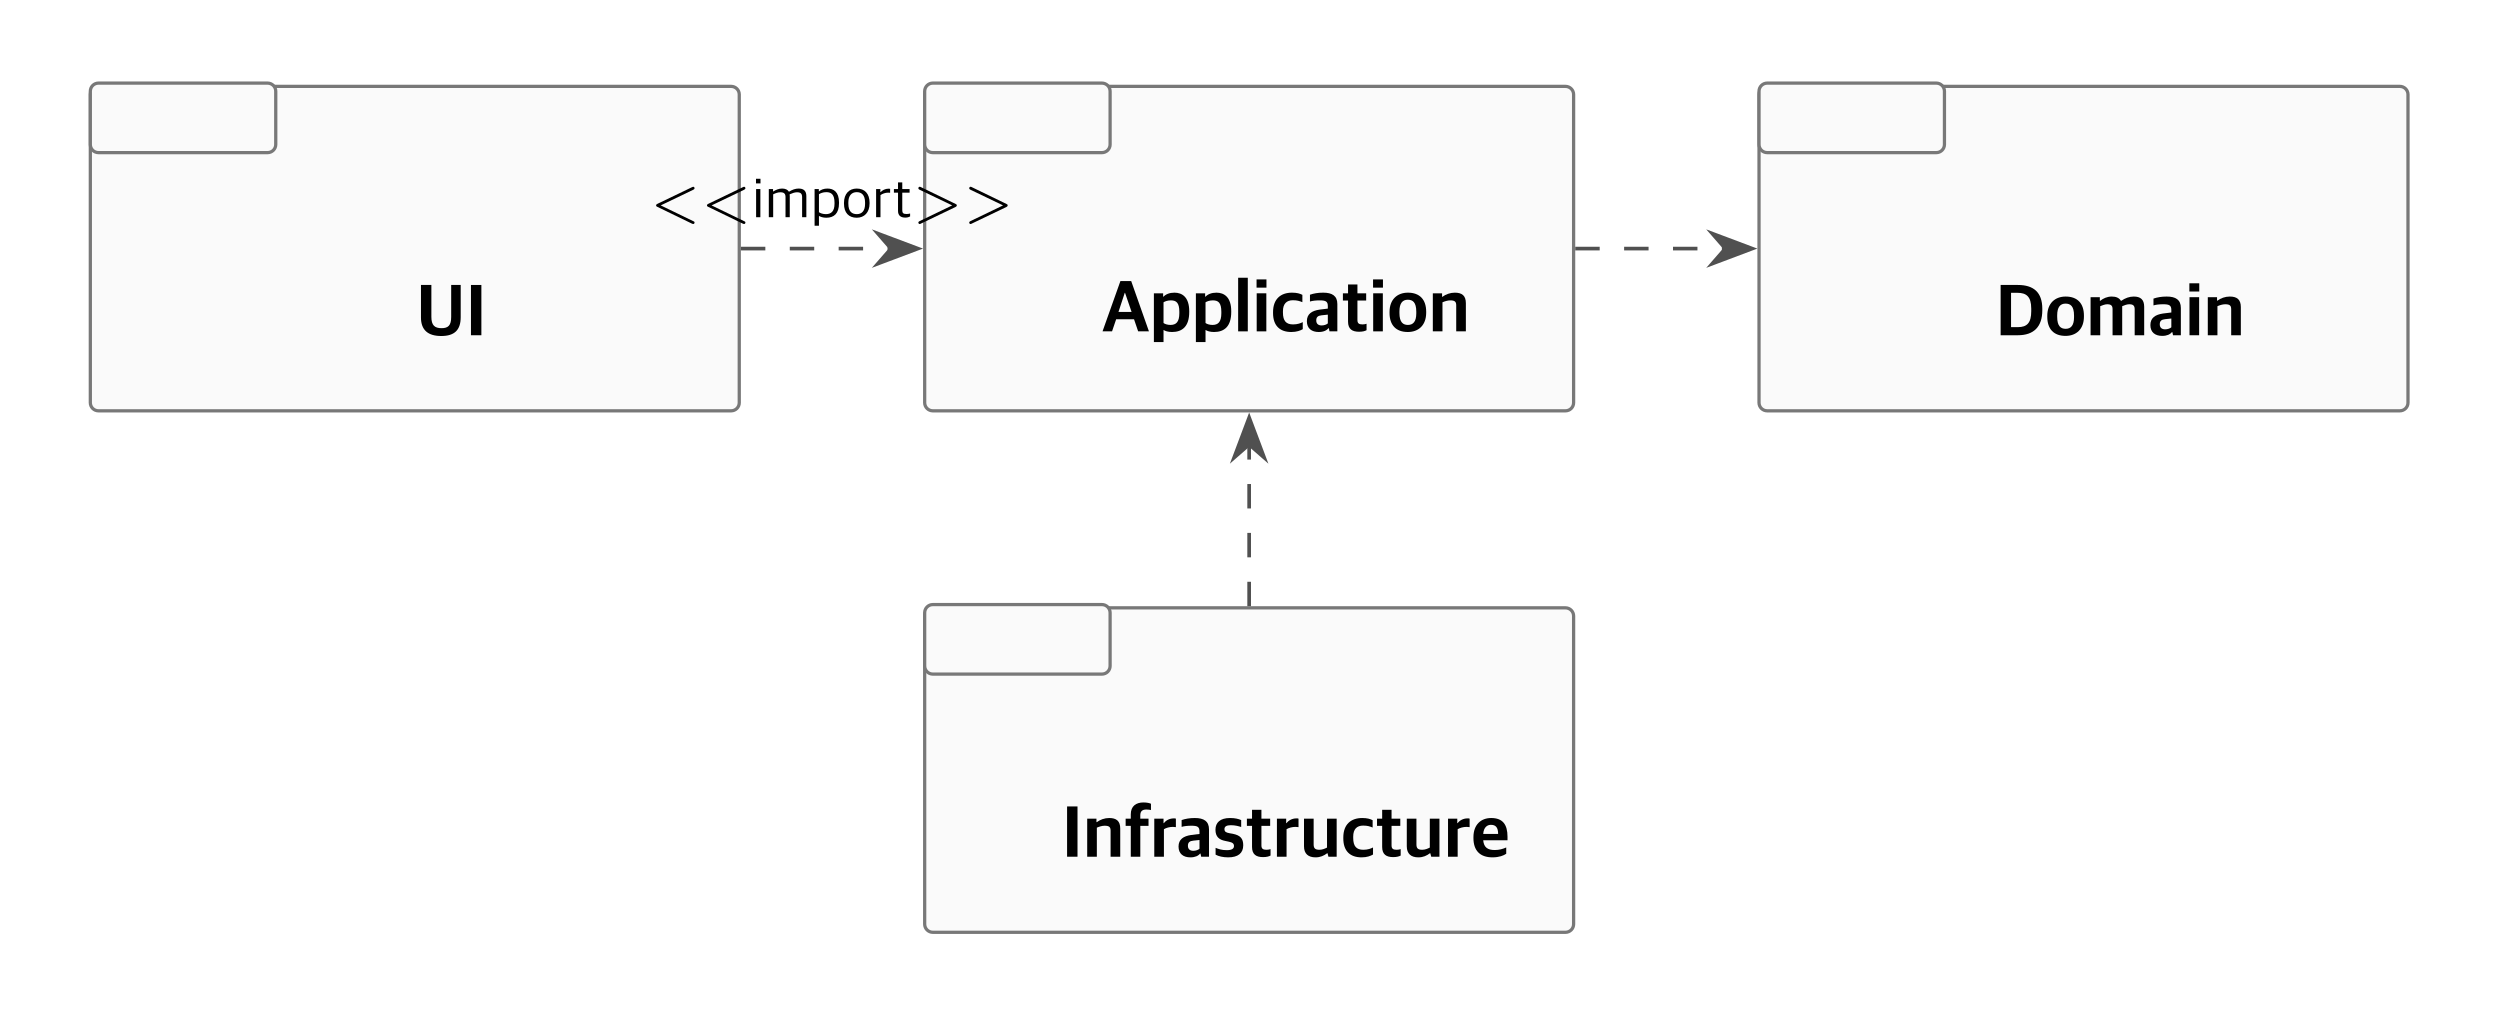
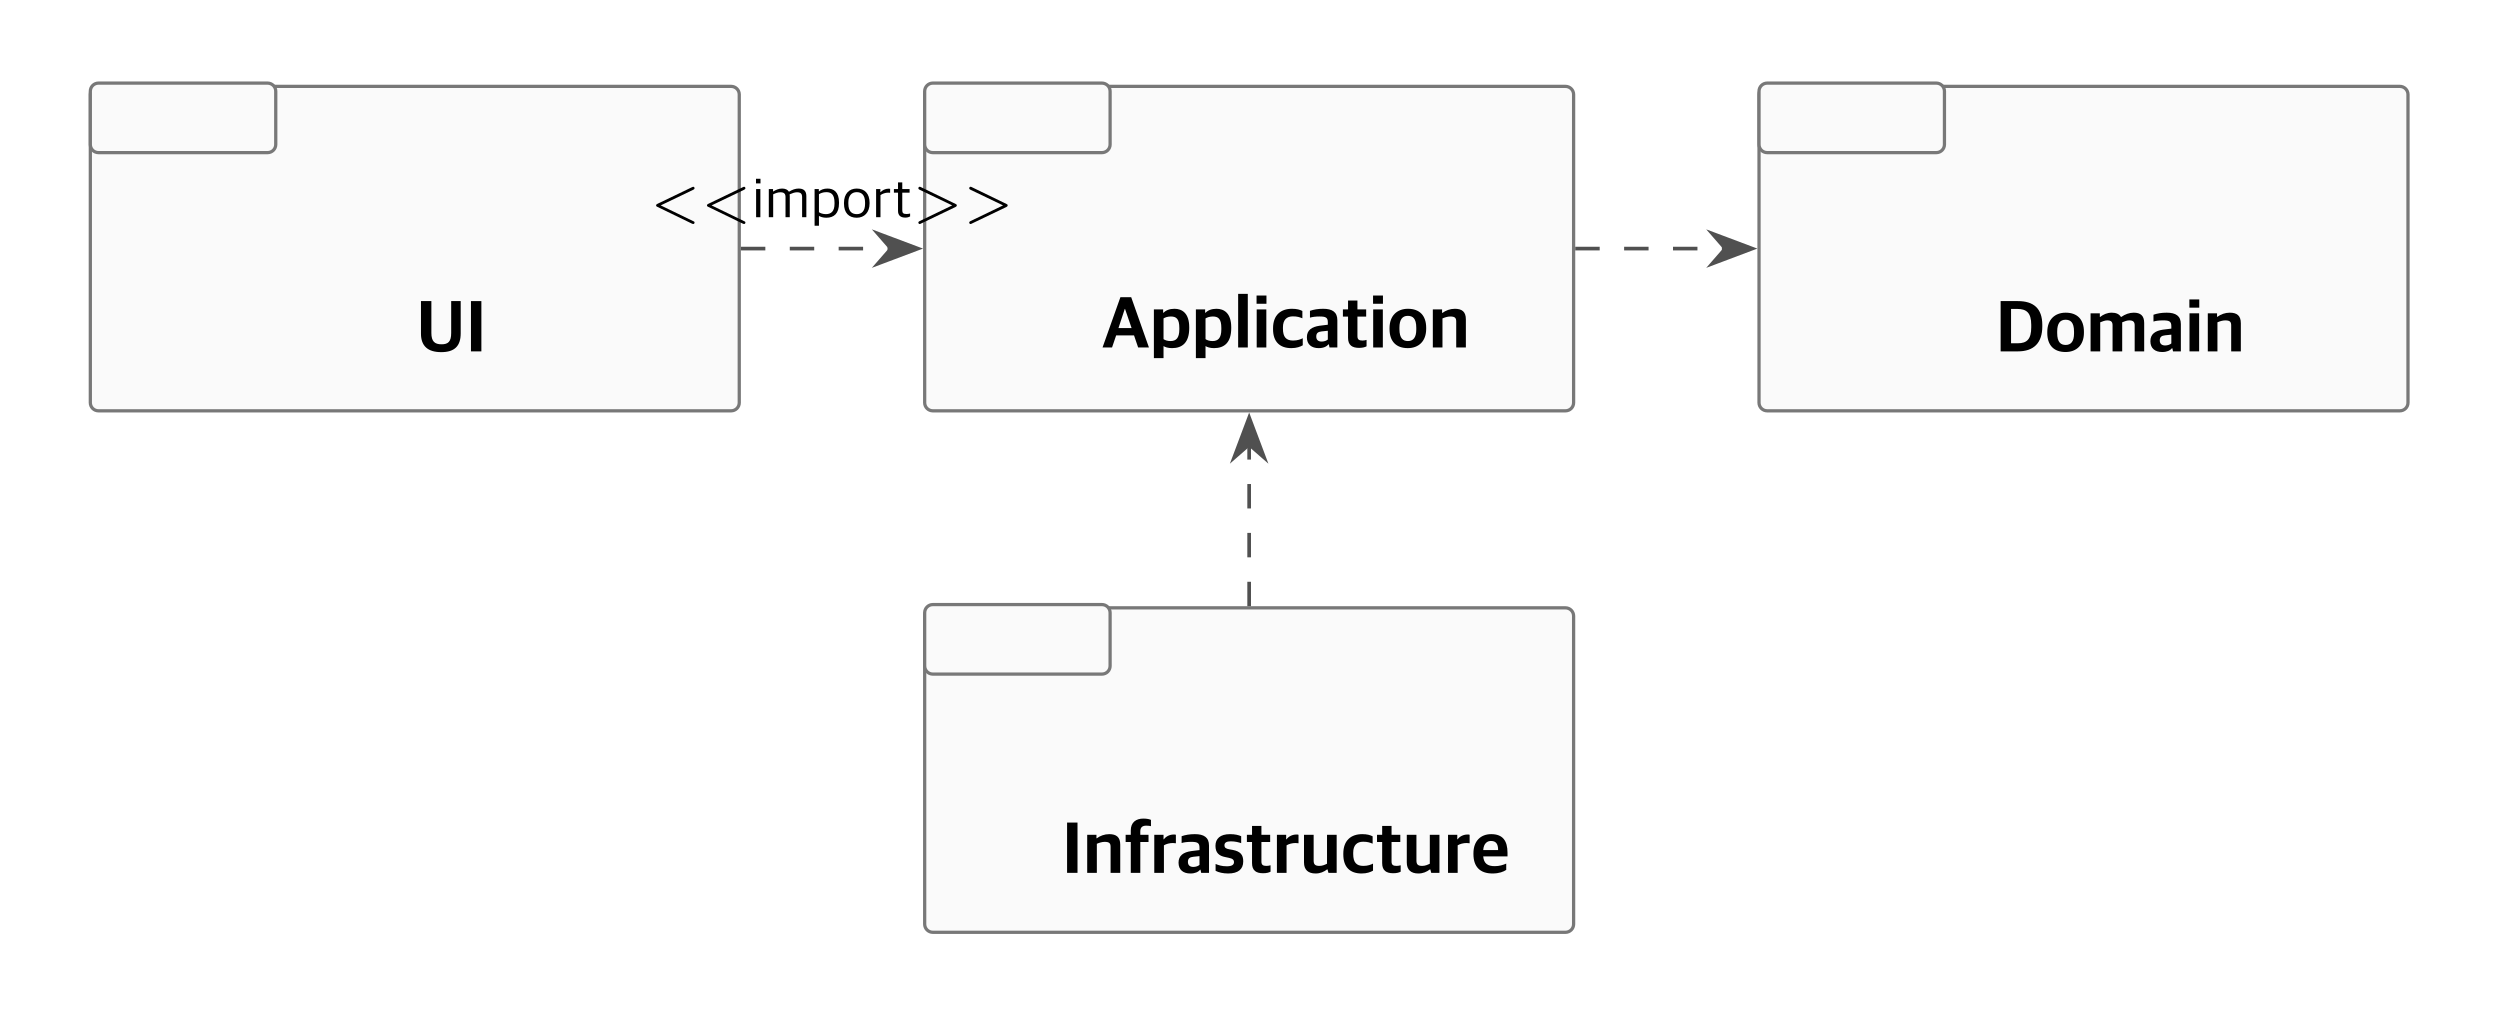
<svg xmlns="http://www.w3.org/2000/svg" xmlns:xlink="http://www.w3.org/1999/xlink" width="303.79pt" height="124.19pt" viewBox="0 0 303.79 124.19">
  <defs>
    <g>
      <g id="glyph-0-0">
        <path d="M 3.062 -0.266 C 4.672 -0.266 5.422 -1 5.422 -2.547 L 5.422 -6.469 L 4.266 -6.469 L 4.266 -2.594 C 4.266 -1.547 3.906 -1.219 3.094 -1.219 C 2.266 -1.219 1.859 -1.562 1.859 -2.594 L 1.859 -6.469 L 0.594 -6.469 L 0.594 -2.516 C 0.594 -1 1.438 -0.266 3.062 -0.266 Z M 3.062 -0.266 " />
      </g>
      <g id="glyph-0-1">
        <path d="M 0.656 -0.359 L 1.922 -0.359 L 1.922 -6.469 L 0.656 -6.469 Z M 0.656 -0.359 " />
      </g>
      <g id="glyph-0-2">
        <path d="M 0.094 -0.359 L 1.25 -0.359 L 1.75 -1.828 L 3.922 -1.828 L 4.422 -0.359 L 5.734 -0.359 L 3.578 -6.469 L 2.266 -6.469 Z M 2.797 -5.047 L 2.828 -5.047 L 3.625 -2.719 L 2.031 -2.719 Z M 2.797 -5.047 " />
      </g>
      <g id="glyph-0-3">
        <path d="M 0.516 0.938 L 1.688 0.938 L 1.688 -0.531 C 1.875 -0.406 2.234 -0.281 2.719 -0.281 C 3.969 -0.281 4.812 -0.953 4.812 -2.719 L 4.812 -2.812 C 4.812 -4.516 3.953 -5.062 3.016 -5.062 C 2.422 -5.062 1.969 -4.875 1.688 -4.578 L 1.641 -4.578 L 1.641 -4.984 L 0.516 -4.984 Z M 2.531 -1.141 C 2.172 -1.141 1.844 -1.25 1.688 -1.375 L 1.688 -3.891 C 1.859 -4 2.172 -4.125 2.578 -4.125 C 3.234 -4.125 3.609 -3.844 3.609 -2.734 L 3.609 -2.562 C 3.609 -1.484 3.203 -1.141 2.531 -1.141 Z M 2.531 -1.141 " />
      </g>
      <g id="glyph-0-4">
        <path d="M 0.547 -0.359 L 1.719 -0.359 L 1.719 -6.875 L 0.547 -6.875 Z M 0.547 -0.359 " />
      </g>
      <g id="glyph-0-5">
        <path d="M 0.547 -0.359 L 1.719 -0.359 L 1.719 -4.984 L 0.547 -4.984 Z M 0.531 -5.672 L 1.734 -5.672 L 1.734 -6.672 L 0.531 -6.672 Z M 0.531 -5.672 " />
      </g>
      <g id="glyph-0-6">
        <path d="M 2.5 -0.281 C 3.156 -0.281 3.594 -0.453 3.891 -0.625 L 3.891 -1.484 C 3.656 -1.359 3.266 -1.203 2.719 -1.203 C 1.875 -1.203 1.484 -1.625 1.484 -2.641 L 1.484 -2.812 C 1.484 -3.719 1.938 -4.141 2.688 -4.141 C 3.219 -4.141 3.484 -4.047 3.844 -3.906 L 3.844 -4.797 C 3.547 -4.953 3.172 -5.062 2.578 -5.062 C 1.219 -5.062 0.281 -4.297 0.281 -2.703 L 0.281 -2.578 C 0.281 -1.062 1.094 -0.281 2.5 -0.281 Z M 2.5 -0.281 " />
      </g>
      <g id="glyph-0-7">
        <path d="M 1.703 -0.281 C 2.281 -0.281 2.672 -0.469 2.875 -0.734 L 2.938 -0.734 L 3.016 -0.359 L 3.969 -0.359 L 3.969 -3.672 C 3.969 -4.672 3.344 -5.062 2.25 -5.062 C 1.609 -5.062 1.094 -4.969 0.641 -4.812 L 0.641 -3.984 C 0.938 -4.078 1.359 -4.125 1.812 -4.125 C 2.562 -4.125 2.812 -4 2.812 -3.422 L 2.812 -3.125 L 1.797 -3 C 0.859 -2.859 0.266 -2.469 0.266 -1.594 C 0.266 -0.703 0.859 -0.281 1.703 -0.281 Z M 2.062 -1.078 C 1.688 -1.078 1.406 -1.25 1.406 -1.688 C 1.406 -2.109 1.625 -2.266 2.062 -2.312 L 2.812 -2.391 L 2.812 -1.328 C 2.672 -1.188 2.359 -1.078 2.062 -1.078 Z M 2.062 -1.078 " />
      </g>
      <g id="glyph-0-8">
        <path d="M 2.141 -0.312 C 2.594 -0.312 2.875 -0.406 3.047 -0.5 L 3.047 -1.281 C 2.906 -1.234 2.719 -1.203 2.547 -1.203 C 2.109 -1.203 1.938 -1.344 1.938 -1.734 L 1.938 -4.109 L 3 -4.109 L 3 -4.984 L 1.938 -4.984 L 1.938 -6.062 L 0.797 -6.062 L 0.797 -4.984 L 0.172 -4.984 L 0.172 -4.109 L 0.797 -4.109 L 0.797 -1.547 C 0.797 -0.625 1.312 -0.312 2.141 -0.312 Z M 2.141 -0.312 " />
      </g>
      <g id="glyph-0-9">
        <path d="M 2.5 -0.281 C 3.812 -0.281 4.734 -1.109 4.734 -2.625 L 4.734 -2.75 C 4.734 -4.234 3.938 -5.062 2.516 -5.062 C 1.203 -5.062 0.281 -4.219 0.281 -2.719 L 0.281 -2.594 C 0.281 -1.125 1.062 -0.281 2.5 -0.281 Z M 2.516 -1.141 C 1.938 -1.141 1.484 -1.438 1.484 -2.594 L 1.484 -2.781 C 1.484 -3.781 1.859 -4.203 2.5 -4.203 C 3.078 -4.203 3.531 -3.922 3.531 -2.75 L 3.531 -2.531 C 3.531 -1.562 3.156 -1.141 2.516 -1.141 Z M 2.516 -1.141 " />
      </g>
      <g id="glyph-0-10">
        <path d="M 0.516 -0.359 L 1.688 -0.359 L 1.688 -3.891 C 1.938 -4 2.312 -4.125 2.625 -4.125 C 3.203 -4.125 3.359 -3.953 3.359 -3.516 L 3.359 -0.359 L 4.531 -0.359 L 4.531 -3.781 C 4.531 -4.703 4.062 -5.062 3.188 -5.062 C 2.625 -5.062 2.078 -4.859 1.688 -4.562 L 1.641 -4.562 L 1.641 -4.984 L 0.516 -4.984 Z M 0.516 -0.359 " />
      </g>
      <g id="glyph-0-11">
        <path d="M 0.625 -0.359 L 2.719 -0.359 C 4.672 -0.359 5.688 -1.406 5.688 -3.391 L 5.688 -3.578 C 5.688 -5.594 4.609 -6.469 2.719 -6.469 L 0.625 -6.469 Z M 1.891 -1.344 L 1.891 -5.516 L 2.656 -5.516 C 3.734 -5.516 4.344 -5.078 4.344 -3.594 L 4.344 -3.281 C 4.344 -1.875 3.844 -1.344 2.719 -1.344 Z M 1.891 -1.344 " />
      </g>
      <g id="glyph-0-12">
        <path d="M 0.516 -0.359 L 1.688 -0.359 L 1.688 -3.891 C 1.938 -3.984 2.25 -4.125 2.531 -4.125 C 3.031 -4.125 3.188 -3.938 3.188 -3.516 L 3.188 -0.359 L 4.359 -0.359 L 4.359 -3.703 C 4.359 -3.766 4.359 -3.828 4.359 -3.891 C 4.656 -4.016 4.938 -4.125 5.219 -4.125 C 5.703 -4.125 5.875 -3.938 5.875 -3.516 L 5.875 -0.359 L 7.031 -0.359 L 7.031 -3.812 C 7.031 -4.719 6.562 -5.062 5.766 -5.062 C 5.234 -5.062 4.719 -4.875 4.25 -4.547 L 4.203 -4.547 C 3.984 -4.906 3.609 -5.062 3.094 -5.062 C 2.531 -5.062 2.062 -4.844 1.688 -4.547 L 1.641 -4.547 L 1.641 -4.984 L 0.516 -4.984 Z M 0.516 -0.359 " />
      </g>
      <g id="glyph-0-13">
        <path d="M 0.797 -0.359 L 1.953 -0.359 L 1.953 -4.109 L 2.953 -4.109 L 2.953 -4.984 L 1.953 -4.984 L 1.953 -5.391 C 1.953 -5.891 2.203 -6.094 2.688 -6.094 C 2.938 -6.094 3.125 -6.062 3.25 -6.031 L 3.25 -6.797 C 3.078 -6.875 2.766 -6.953 2.328 -6.953 C 1.453 -6.953 0.797 -6.516 0.797 -5.516 L 0.797 -4.984 L 0.172 -4.984 L 0.172 -4.109 L 0.797 -4.109 Z M 0.797 -0.359 " />
      </g>
      <g id="glyph-0-14">
        <path d="M 0.516 -0.359 L 1.688 -0.359 L 1.688 -3.703 C 1.969 -3.875 2.375 -3.984 2.781 -3.984 C 2.891 -3.984 3.047 -3.969 3.141 -3.953 L 3.141 -4.984 C 3.109 -5.016 3 -5.016 2.875 -5.016 C 2.391 -5.016 1.922 -4.781 1.688 -4.438 L 1.641 -4.438 L 1.641 -4.984 L 0.516 -4.984 Z M 0.516 -0.359 " />
      </g>
      <g id="glyph-0-15">
        <path d="M 1.828 -0.281 C 3.016 -0.281 3.656 -0.781 3.656 -1.75 C 3.656 -2.562 3.312 -2.953 2.406 -3.141 L 1.969 -3.219 C 1.547 -3.297 1.375 -3.406 1.375 -3.719 C 1.375 -4.031 1.625 -4.188 2.156 -4.188 C 2.688 -4.188 3.125 -4.062 3.406 -3.969 L 3.406 -4.812 C 3.078 -4.953 2.672 -5.062 2.047 -5.062 C 0.844 -5.062 0.281 -4.5 0.281 -3.641 C 0.281 -2.781 0.734 -2.422 1.453 -2.281 L 1.891 -2.188 C 2.359 -2.094 2.531 -1.953 2.531 -1.656 C 2.531 -1.344 2.281 -1.156 1.656 -1.156 C 1.016 -1.156 0.656 -1.297 0.297 -1.438 L 0.297 -0.609 C 0.656 -0.406 1.219 -0.281 1.828 -0.281 Z M 1.828 -0.281 " />
      </g>
      <g id="glyph-0-16">
        <path d="M 1.891 -0.281 C 2.469 -0.281 2.906 -0.484 3.297 -0.781 L 3.344 -0.781 L 3.453 -0.359 L 4.453 -0.359 L 4.453 -4.984 L 3.281 -4.984 L 3.281 -1.469 C 3.031 -1.344 2.719 -1.203 2.359 -1.203 C 1.828 -1.203 1.656 -1.391 1.656 -1.859 L 1.656 -4.984 L 0.484 -4.984 L 0.484 -1.625 C 0.484 -0.719 1 -0.281 1.891 -0.281 Z M 1.891 -0.281 " />
      </g>
      <g id="glyph-0-17">
        <path d="M 2.594 -0.281 C 3.406 -0.281 3.953 -0.5 4.266 -0.719 L 4.266 -1.484 C 3.875 -1.312 3.438 -1.172 2.875 -1.172 C 2.031 -1.172 1.547 -1.469 1.469 -2.359 L 4.422 -2.359 L 4.422 -2.781 C 4.422 -4.266 3.844 -5.062 2.438 -5.062 C 1.188 -5.062 0.281 -4.25 0.281 -2.734 L 0.281 -2.625 C 0.281 -1.141 1.047 -0.281 2.594 -0.281 Z M 2.406 -4.234 C 2.984 -4.234 3.281 -3.922 3.281 -3.125 L 1.469 -3.125 C 1.531 -3.984 2 -4.234 2.406 -4.234 Z M 2.406 -4.234 " />
      </g>
      <g id="glyph-1-0">
        <path d="M 5.281 -3.641 C 5.359 -3.688 5.422 -3.734 5.422 -3.828 C 5.422 -3.922 5.344 -4 5.25 -4 C 5.25 -4 5.219 -4 5.125 -3.953 L 0.906 -1.922 C 0.812 -1.875 0.75 -1.828 0.75 -1.734 C 0.75 -1.625 0.828 -1.594 0.891 -1.562 L 5.109 0.484 C 5.219 0.531 5.234 0.531 5.25 0.531 C 5.344 0.531 5.422 0.453 5.422 0.359 C 5.422 0.25 5.344 0.203 5.281 0.188 L 1.312 -1.734 Z M 5.281 -3.641 " />
      </g>
      <g id="glyph-1-1">
        <path d="M 5.281 -1.547 C 5.359 -1.594 5.422 -1.641 5.422 -1.734 C 5.422 -1.844 5.344 -1.875 5.281 -1.906 L 1.062 -3.953 C 0.969 -4 0.938 -4 0.922 -4 C 0.828 -4 0.75 -3.922 0.75 -3.828 C 0.75 -3.719 0.828 -3.672 0.891 -3.641 L 4.859 -1.734 L 0.906 0.172 C 0.812 0.219 0.75 0.266 0.75 0.359 C 0.75 0.453 0.828 0.531 0.922 0.531 C 0.922 0.531 0.969 0.531 1.047 0.484 Z M 5.281 -1.547 " />
      </g>
      <g id="glyph-2-0">
        <path d="M 0.531 -0.297 L 1.047 -0.297 L 1.047 -3.719 L 0.531 -3.719 Z M 0.516 -4.406 L 1.062 -4.406 L 1.062 -4.969 L 0.516 -4.969 Z M 0.516 -4.406 " />
      </g>
      <g id="glyph-2-1">
        <path d="M 0.5 -0.297 L 1.031 -0.297 L 1.031 -3.078 C 1.312 -3.219 1.609 -3.328 1.906 -3.328 C 2.359 -3.328 2.531 -3.156 2.531 -2.734 L 2.531 -0.297 L 3.047 -0.297 L 3.047 -2.859 C 3.047 -2.938 3.047 -3 3.031 -3.078 C 3.359 -3.219 3.641 -3.328 3.922 -3.328 C 4.375 -3.328 4.547 -3.156 4.547 -2.734 L 4.547 -0.297 L 5.062 -0.297 L 5.062 -2.859 C 5.062 -3.516 4.719 -3.781 4.125 -3.781 C 3.734 -3.781 3.344 -3.641 2.969 -3.406 L 2.938 -3.406 C 2.781 -3.656 2.5 -3.781 2.109 -3.781 C 1.719 -3.781 1.359 -3.625 1.031 -3.422 L 1.016 -3.422 L 1.016 -3.719 L 0.5 -3.719 Z M 0.5 -0.297 " />
      </g>
      <g id="glyph-2-2">
        <path d="M 0.5 0.734 L 1.031 0.734 L 1.031 -0.453 C 1.234 -0.344 1.516 -0.234 1.922 -0.234 C 2.859 -0.234 3.469 -0.75 3.469 -2 L 3.469 -2.094 C 3.469 -3.375 2.812 -3.781 2.062 -3.781 C 1.625 -3.781 1.266 -3.641 1.047 -3.438 L 1.016 -3.438 L 1.016 -3.719 L 0.5 -3.719 Z M 1.875 -0.672 C 1.516 -0.672 1.203 -0.781 1.031 -0.906 L 1.031 -3.094 C 1.203 -3.203 1.516 -3.344 1.922 -3.344 C 2.547 -3.344 2.922 -3.031 2.922 -2.062 L 2.922 -1.938 C 2.922 -1.016 2.516 -0.672 1.875 -0.672 Z M 1.875 -0.672 " />
      </g>
      <g id="glyph-2-3">
        <path d="M 1.844 -0.234 C 2.766 -0.234 3.406 -0.875 3.406 -1.969 L 3.406 -2.062 C 3.406 -3.156 2.812 -3.781 1.844 -3.781 C 0.922 -3.781 0.297 -3.141 0.297 -2.047 L 0.297 -1.938 C 0.297 -0.844 0.875 -0.234 1.844 -0.234 Z M 1.859 -0.672 C 1.281 -0.672 0.828 -0.969 0.828 -1.938 L 0.828 -2.109 C 0.828 -2.906 1.219 -3.344 1.844 -3.344 C 2.406 -3.344 2.859 -3.031 2.859 -2.078 L 2.859 -1.906 C 2.859 -1.094 2.484 -0.672 1.859 -0.672 Z M 1.859 -0.672 " />
      </g>
      <g id="glyph-2-4">
        <path d="M 0.5 -0.297 L 1.031 -0.297 L 1.031 -2.984 C 1.281 -3.156 1.609 -3.281 1.953 -3.281 C 2.016 -3.281 2.125 -3.281 2.203 -3.266 L 2.203 -3.75 C 2.172 -3.75 2.078 -3.766 2 -3.766 C 1.609 -3.766 1.234 -3.562 1.047 -3.344 L 1.016 -3.344 L 1.016 -3.719 L 0.5 -3.719 Z M 0.5 -0.297 " />
      </g>
      <g id="glyph-2-5">
        <path d="M 1.594 -0.25 C 1.891 -0.25 2.031 -0.328 2.172 -0.391 L 2.172 -0.75 C 2.031 -0.703 1.875 -0.688 1.734 -0.688 C 1.328 -0.688 1.219 -0.812 1.219 -1.156 L 1.219 -3.281 L 2.109 -3.281 L 2.109 -3.719 L 1.219 -3.719 L 1.219 -4.531 L 0.703 -4.531 L 0.703 -3.719 L 0.203 -3.719 L 0.203 -3.281 L 0.703 -3.281 L 0.703 -1.062 C 0.703 -0.484 1.047 -0.25 1.594 -0.25 Z M 1.594 -0.25 " />
      </g>
    </g>
  </defs>
  <path fill-rule="nonzero" fill="rgb(98.039%, 98.039%, 98.039%)" fill-opacity="1" stroke-width="0.399" stroke-linecap="butt" stroke-linejoin="miter" stroke="rgb(47.06%, 47.06%, 47.06%)" stroke-opacity="1" stroke-miterlimit="10" d="M 78.575 39.883 L 1.194 39.883 C 0.644 39.883 0.199 39.439 0.199 38.889 L 0.199 1.195 C 0.199 0.645 0.644 0.201 1.194 0.201 L 78.575 0.201 C 79.125 0.201 79.569 0.645 79.569 1.195 L 79.569 38.889 C 79.569 39.439 79.125 39.883 78.575 39.883 Z M 78.575 39.883 " transform="matrix(0.99352, 0, 0, -0.99352, 10.7784, 50.1211)" />
  <g fill="rgb(0%, 0%, 0%)" fill-opacity="1">
-     <use xlink:href="#glyph-0-0" x="50.56" y="41.097" />
-     <use xlink:href="#glyph-0-1" x="56.573" y="41.097" />
+     <use xlink:href="#glyph-0-0" x="50.56" y="43.057" />
+     <use xlink:href="#glyph-0-1" x="56.573" y="43.057" />
  </g>
  <path fill-rule="nonzero" fill="rgb(98.039%, 98.039%, 98.039%)" fill-opacity="1" stroke-width="0.399" stroke-linecap="butt" stroke-linejoin="miter" stroke="rgb(47.06%, 47.06%, 47.06%)" stroke-opacity="1" stroke-miterlimit="10" d="M 21.879 40.284 L 1.194 40.284 C 0.644 40.284 0.199 39.836 0.199 39.286 L 0.199 32.775 C 0.199 32.224 0.644 31.78 1.194 31.78 L 21.879 31.78 C 22.429 31.78 22.878 32.224 22.878 32.775 L 22.878 39.286 C 22.878 39.836 22.429 40.284 21.879 40.284 Z M 21.879 40.284 " transform="matrix(0.99352, 0, 0, -0.99352, 10.7784, 50.1211)" />
  <path fill-rule="nonzero" fill="rgb(98.039%, 98.039%, 98.039%)" fill-opacity="1" stroke-width="0.399" stroke-linecap="butt" stroke-linejoin="miter" stroke="rgb(47.06%, 47.06%, 47.06%)" stroke-opacity="1" stroke-miterlimit="10" d="M 180.623 39.883 L 103.242 39.883 C 102.696 39.883 102.247 39.439 102.247 38.889 L 102.247 1.195 C 102.247 0.645 102.696 0.201 103.242 0.201 L 180.623 0.201 C 181.173 0.201 181.617 0.645 181.617 1.195 L 181.617 38.889 C 181.617 39.439 181.173 39.883 180.623 39.883 Z M 180.623 39.883 " transform="matrix(0.99352, 0, 0, -0.99352, 10.7784, 50.1211)" />
  <g fill="rgb(0%, 0%, 0%)" fill-opacity="1">
-     <use xlink:href="#glyph-0-2" x="133.881" y="40.625" />
-     <use xlink:href="#glyph-0-3" x="139.699" y="40.625" />
-     <use xlink:href="#glyph-0-3" x="144.803" y="40.625" />
-     <use xlink:href="#glyph-0-4" x="149.908" y="40.625" />
-     <use xlink:href="#glyph-0-5" x="152.161" y="40.625" />
-     <use xlink:href="#glyph-0-6" x="154.415" y="40.625" />
-     <use xlink:href="#glyph-0-7" x="158.54" y="40.625" />
-     <use xlink:href="#glyph-0-8" x="163.012" y="40.625" />
-     <use xlink:href="#glyph-0-5" x="166.317" y="40.625" />
-     <use xlink:href="#glyph-0-9" x="168.57" y="40.625" />
-     <use xlink:href="#glyph-0-10" x="173.595" y="40.625" />
+     <use xlink:href="#glyph-0-2" x="133.881" y="42.584" />
+     <use xlink:href="#glyph-0-3" x="139.699" y="42.584" />
+     <use xlink:href="#glyph-0-3" x="144.803" y="42.584" />
+     <use xlink:href="#glyph-0-4" x="149.908" y="42.584" />
+     <use xlink:href="#glyph-0-5" x="152.161" y="42.584" />
+     <use xlink:href="#glyph-0-6" x="154.415" y="42.584" />
+     <use xlink:href="#glyph-0-7" x="158.54" y="42.584" />
+     <use xlink:href="#glyph-0-8" x="163.012" y="42.584" />
+     <use xlink:href="#glyph-0-5" x="166.317" y="42.584" />
+     <use xlink:href="#glyph-0-9" x="168.57" y="42.584" />
+     <use xlink:href="#glyph-0-10" x="173.595" y="42.584" />
  </g>
  <path fill-rule="nonzero" fill="rgb(98.039%, 98.039%, 98.039%)" fill-opacity="1" stroke-width="0.399" stroke-linecap="butt" stroke-linejoin="miter" stroke="rgb(47.06%, 47.06%, 47.06%)" stroke-opacity="1" stroke-miterlimit="10" d="M 123.927 40.284 L 103.242 40.284 C 102.696 40.284 102.247 39.836 102.247 39.286 L 102.247 32.775 C 102.247 32.224 102.696 31.78 103.242 31.78 L 123.927 31.78 C 124.477 31.78 124.926 32.224 124.926 32.775 L 124.926 39.286 C 124.926 39.836 124.477 40.284 123.927 40.284 Z M 123.927 40.284 " transform="matrix(0.99352, 0, 0, -0.99352, 10.7784, 50.1211)" />
  <path fill-rule="nonzero" fill="rgb(98.039%, 98.039%, 98.039%)" fill-opacity="1" stroke-width="0.399" stroke-linecap="butt" stroke-linejoin="miter" stroke="rgb(47.06%, 47.06%, 47.06%)" stroke-opacity="1" stroke-miterlimit="10" d="M 282.67 39.883 L 205.294 39.883 C 204.744 39.883 204.295 39.439 204.295 38.889 L 204.295 1.195 C 204.295 0.645 204.744 0.201 205.294 0.201 L 282.67 0.201 C 283.221 0.201 283.669 0.645 283.669 1.195 L 283.669 38.889 C 283.669 39.439 283.221 39.883 282.67 39.883 Z M 282.67 39.883 " transform="matrix(0.99352, 0, 0, -0.99352, 10.7784, 50.1211)" />
  <g fill="rgb(0%, 0%, 0%)" fill-opacity="1">
-     <use xlink:href="#glyph-0-11" x="242.484" y="41.097" />
-     <use xlink:href="#glyph-0-9" x="248.497" y="41.097" />
-     <use xlink:href="#glyph-0-12" x="253.522" y="41.097" />
-     <use xlink:href="#glyph-0-7" x="261.04" y="41.097" />
-     <use xlink:href="#glyph-0-5" x="265.512" y="41.097" />
-     <use xlink:href="#glyph-0-10" x="267.766" y="41.097" />
+     <use xlink:href="#glyph-0-11" x="242.484" y="43.057" />
+     <use xlink:href="#glyph-0-9" x="248.497" y="43.057" />
+     <use xlink:href="#glyph-0-12" x="253.522" y="43.057" />
+     <use xlink:href="#glyph-0-7" x="261.04" y="43.057" />
+     <use xlink:href="#glyph-0-5" x="265.512" y="43.057" />
+     <use xlink:href="#glyph-0-10" x="267.766" y="43.057" />
  </g>
  <path fill-rule="nonzero" fill="rgb(98.039%, 98.039%, 98.039%)" fill-opacity="1" stroke-width="0.399" stroke-linecap="butt" stroke-linejoin="miter" stroke="rgb(47.06%, 47.06%, 47.06%)" stroke-opacity="1" stroke-miterlimit="10" d="M 225.979 40.284 L 205.294 40.284 C 204.744 40.284 204.295 39.836 204.295 39.286 L 204.295 32.775 C 204.295 32.224 204.744 31.78 205.294 31.78 L 225.979 31.78 C 226.529 31.78 226.974 32.224 226.974 32.775 L 226.974 39.286 C 226.974 39.836 226.529 40.284 225.979 40.284 Z M 225.979 40.284 " transform="matrix(0.99352, 0, 0, -0.99352, 10.7784, 50.1211)" />
  <path fill-rule="nonzero" fill="rgb(98.039%, 98.039%, 98.039%)" fill-opacity="1" stroke-width="0.399" stroke-linecap="butt" stroke-linejoin="miter" stroke="rgb(47.06%, 47.06%, 47.06%)" stroke-opacity="1" stroke-miterlimit="10" d="M 180.623 -23.897 L 103.242 -23.897 C 102.696 -23.897 102.247 -24.341 102.247 -24.892 L 102.247 -62.585 C 102.247 -63.136 102.696 -63.58 103.242 -63.58 L 180.623 -63.58 C 181.173 -63.58 181.617 -63.136 181.617 -62.585 L 181.617 -24.892 C 181.617 -24.341 181.173 -23.897 180.623 -23.897 Z M 180.623 -23.897 " transform="matrix(0.99352, 0, 0, -0.99352, 10.7784, 50.1211)" />
  <g fill="rgb(0%, 0%, 0%)" fill-opacity="1">
-     <use xlink:href="#glyph-0-1" x="129.012" y="104.464" />
-     <use xlink:href="#glyph-0-10" x="131.596" y="104.464" />
-     <use xlink:href="#glyph-0-13" x="136.611" y="104.464" />
-     <use xlink:href="#glyph-0-14" x="139.747" y="104.464" />
+     <use xlink:href="#glyph-0-1" x="129.012" y="106.424" />
+     <use xlink:href="#glyph-0-10" x="131.596" y="106.424" />
+     <use xlink:href="#glyph-0-13" x="136.611" y="106.424" />
+     <use xlink:href="#glyph-0-14" x="139.747" y="106.424" />
  </g>
  <g fill="rgb(0%, 0%, 0%)" fill-opacity="1">
-     <use xlink:href="#glyph-0-7" x="142.945" y="104.464" />
-     <use xlink:href="#glyph-0-15" x="147.417" y="104.464" />
-     <use xlink:href="#glyph-0-8" x="151.345" y="104.464" />
-     <use xlink:href="#glyph-0-14" x="154.65" y="104.464" />
-     <use xlink:href="#glyph-0-16" x="157.973" y="104.464" />
-     <use xlink:href="#glyph-0-6" x="162.953" y="104.464" />
+     <use xlink:href="#glyph-0-7" x="142.945" y="106.424" />
+     <use xlink:href="#glyph-0-15" x="147.417" y="106.424" />
+     <use xlink:href="#glyph-0-8" x="151.345" y="106.424" />
+     <use xlink:href="#glyph-0-14" x="154.65" y="106.424" />
+     <use xlink:href="#glyph-0-16" x="157.973" y="106.424" />
+     <use xlink:href="#glyph-0-6" x="162.953" y="106.424" />
  </g>
  <g fill="rgb(0%, 0%, 0%)" fill-opacity="1">
-     <use xlink:href="#glyph-0-8" x="167.158" y="104.464" />
-     <use xlink:href="#glyph-0-16" x="170.463" y="104.464" />
-     <use xlink:href="#glyph-0-14" x="175.442" y="104.464" />
-     <use xlink:href="#glyph-0-17" x="178.765" y="104.464" />
+     <use xlink:href="#glyph-0-8" x="167.158" y="106.424" />
+     <use xlink:href="#glyph-0-16" x="170.463" y="106.424" />
+     <use xlink:href="#glyph-0-14" x="175.442" y="106.424" />
+     <use xlink:href="#glyph-0-17" x="178.765" y="106.424" />
  </g>
  <path fill-rule="nonzero" fill="rgb(98.039%, 98.039%, 98.039%)" fill-opacity="1" stroke-width="0.399" stroke-linecap="butt" stroke-linejoin="miter" stroke="rgb(47.06%, 47.06%, 47.06%)" stroke-opacity="1" stroke-miterlimit="10" d="M 123.927 -23.496 L 103.242 -23.496 C 102.696 -23.496 102.247 -23.944 102.247 -24.495 L 102.247 -31.006 C 102.247 -31.556 102.696 -32 103.242 -32 L 123.927 -32 C 124.477 -32 124.926 -31.556 124.926 -31.006 L 124.926 -24.495 C 124.926 -23.944 124.477 -23.496 123.927 -23.496 Z M 123.927 -23.496 " transform="matrix(0.99352, 0, 0, -0.99352, 10.7784, 50.1211)" />
  <path fill="none" stroke-width="0.448" stroke-linecap="butt" stroke-linejoin="miter" stroke="rgb(31.374%, 31.374%, 31.374%)" stroke-opacity="1" stroke-dasharray="2.989 2.989" stroke-miterlimit="10" d="M 79.77 20.044 L 98.025 20.044 " transform="matrix(0.99352, 0, 0, -0.99352, 10.7784, 50.1211)" />
  <path fill-rule="nonzero" fill="rgb(31.374%, 31.374%, 31.374%)" fill-opacity="1" stroke-width="0.448" stroke-linecap="butt" stroke-linejoin="miter" stroke="rgb(31.374%, 31.374%, 31.374%)" stroke-opacity="1" stroke-miterlimit="10" d="M 5.598 0.002 L 0.722 1.834 L 2.323 0.002 L 0.722 -1.834 Z M 5.598 0.002 " transform="matrix(0.99352, 0, 0, -0.99352, 105.9698, 30.20897)" />
  <path fill="none" stroke-width="0.448" stroke-linecap="butt" stroke-linejoin="miter" stroke="rgb(31.374%, 31.374%, 31.374%)" stroke-opacity="1" stroke-dasharray="2.989 2.989" stroke-miterlimit="10" d="M 181.818 20.044 L 200.073 20.044 " transform="matrix(0.99352, 0, 0, -0.99352, 10.7784, 50.1211)" />
  <path fill-rule="nonzero" fill="rgb(31.374%, 31.374%, 31.374%)" fill-opacity="1" stroke-width="0.448" stroke-linecap="butt" stroke-linejoin="miter" stroke="rgb(31.374%, 31.374%, 31.374%)" stroke-opacity="1" stroke-miterlimit="10" d="M 5.597 0.002 L 0.726 1.834 L 2.322 0.002 L 0.726 -1.834 Z M 5.597 0.002 " transform="matrix(0.99352, 0, 0, -0.99352, 207.357, 30.20897)" />
  <path fill="none" stroke-width="0.448" stroke-linecap="butt" stroke-linejoin="miter" stroke="rgb(31.374%, 31.374%, 31.374%)" stroke-opacity="1" stroke-dasharray="2.989 2.989" stroke-miterlimit="10" d="M 141.934 -23.697 L 141.934 -4.026 " transform="matrix(0.99352, 0, 0, -0.99352, 10.7784, 50.1211)" />
  <path fill-rule="nonzero" fill="rgb(31.374%, 31.374%, 31.374%)" fill-opacity="1" stroke-width="0.448" stroke-linecap="butt" stroke-linejoin="miter" stroke="rgb(31.374%, 31.374%, 31.374%)" stroke-opacity="1" stroke-miterlimit="10" d="M 5.599 -0.001 L 0.724 1.835 L 2.324 -0.001 L 0.724 -1.833 Z M 5.599 -0.001 " transform="matrix(0, -0.99352, -0.99352, 0, 151.792, 56.31696)" />
  <g fill="rgb(0%, 0%, 0%)" fill-opacity="1">
    <use xlink:href="#glyph-1-0" x="78.977" y="26.693" />
    <use xlink:href="#glyph-1-0" x="85.157" y="26.693" />
  </g>
  <g fill="rgb(0%, 0%, 0%)" fill-opacity="1">
    <use xlink:href="#glyph-2-0" x="91.349" y="26.693" />
    <use xlink:href="#glyph-2-1" x="92.922" y="26.693" />
    <use xlink:href="#glyph-2-2" x="98.485" y="26.693" />
    <use xlink:href="#glyph-2-3" x="102.261" y="26.693" />
    <use xlink:href="#glyph-2-4" x="105.961" y="26.693" />
  </g>
  <g fill="rgb(0%, 0%, 0%)" fill-opacity="1">
    <use xlink:href="#glyph-2-5" x="108.421" y="26.693" />
  </g>
  <g fill="rgb(0%, 0%, 0%)" fill-opacity="1">
    <use xlink:href="#glyph-1-1" x="110.846" y="26.693" />
    <use xlink:href="#glyph-1-1" x="117.026" y="26.693" />
  </g>
</svg>
